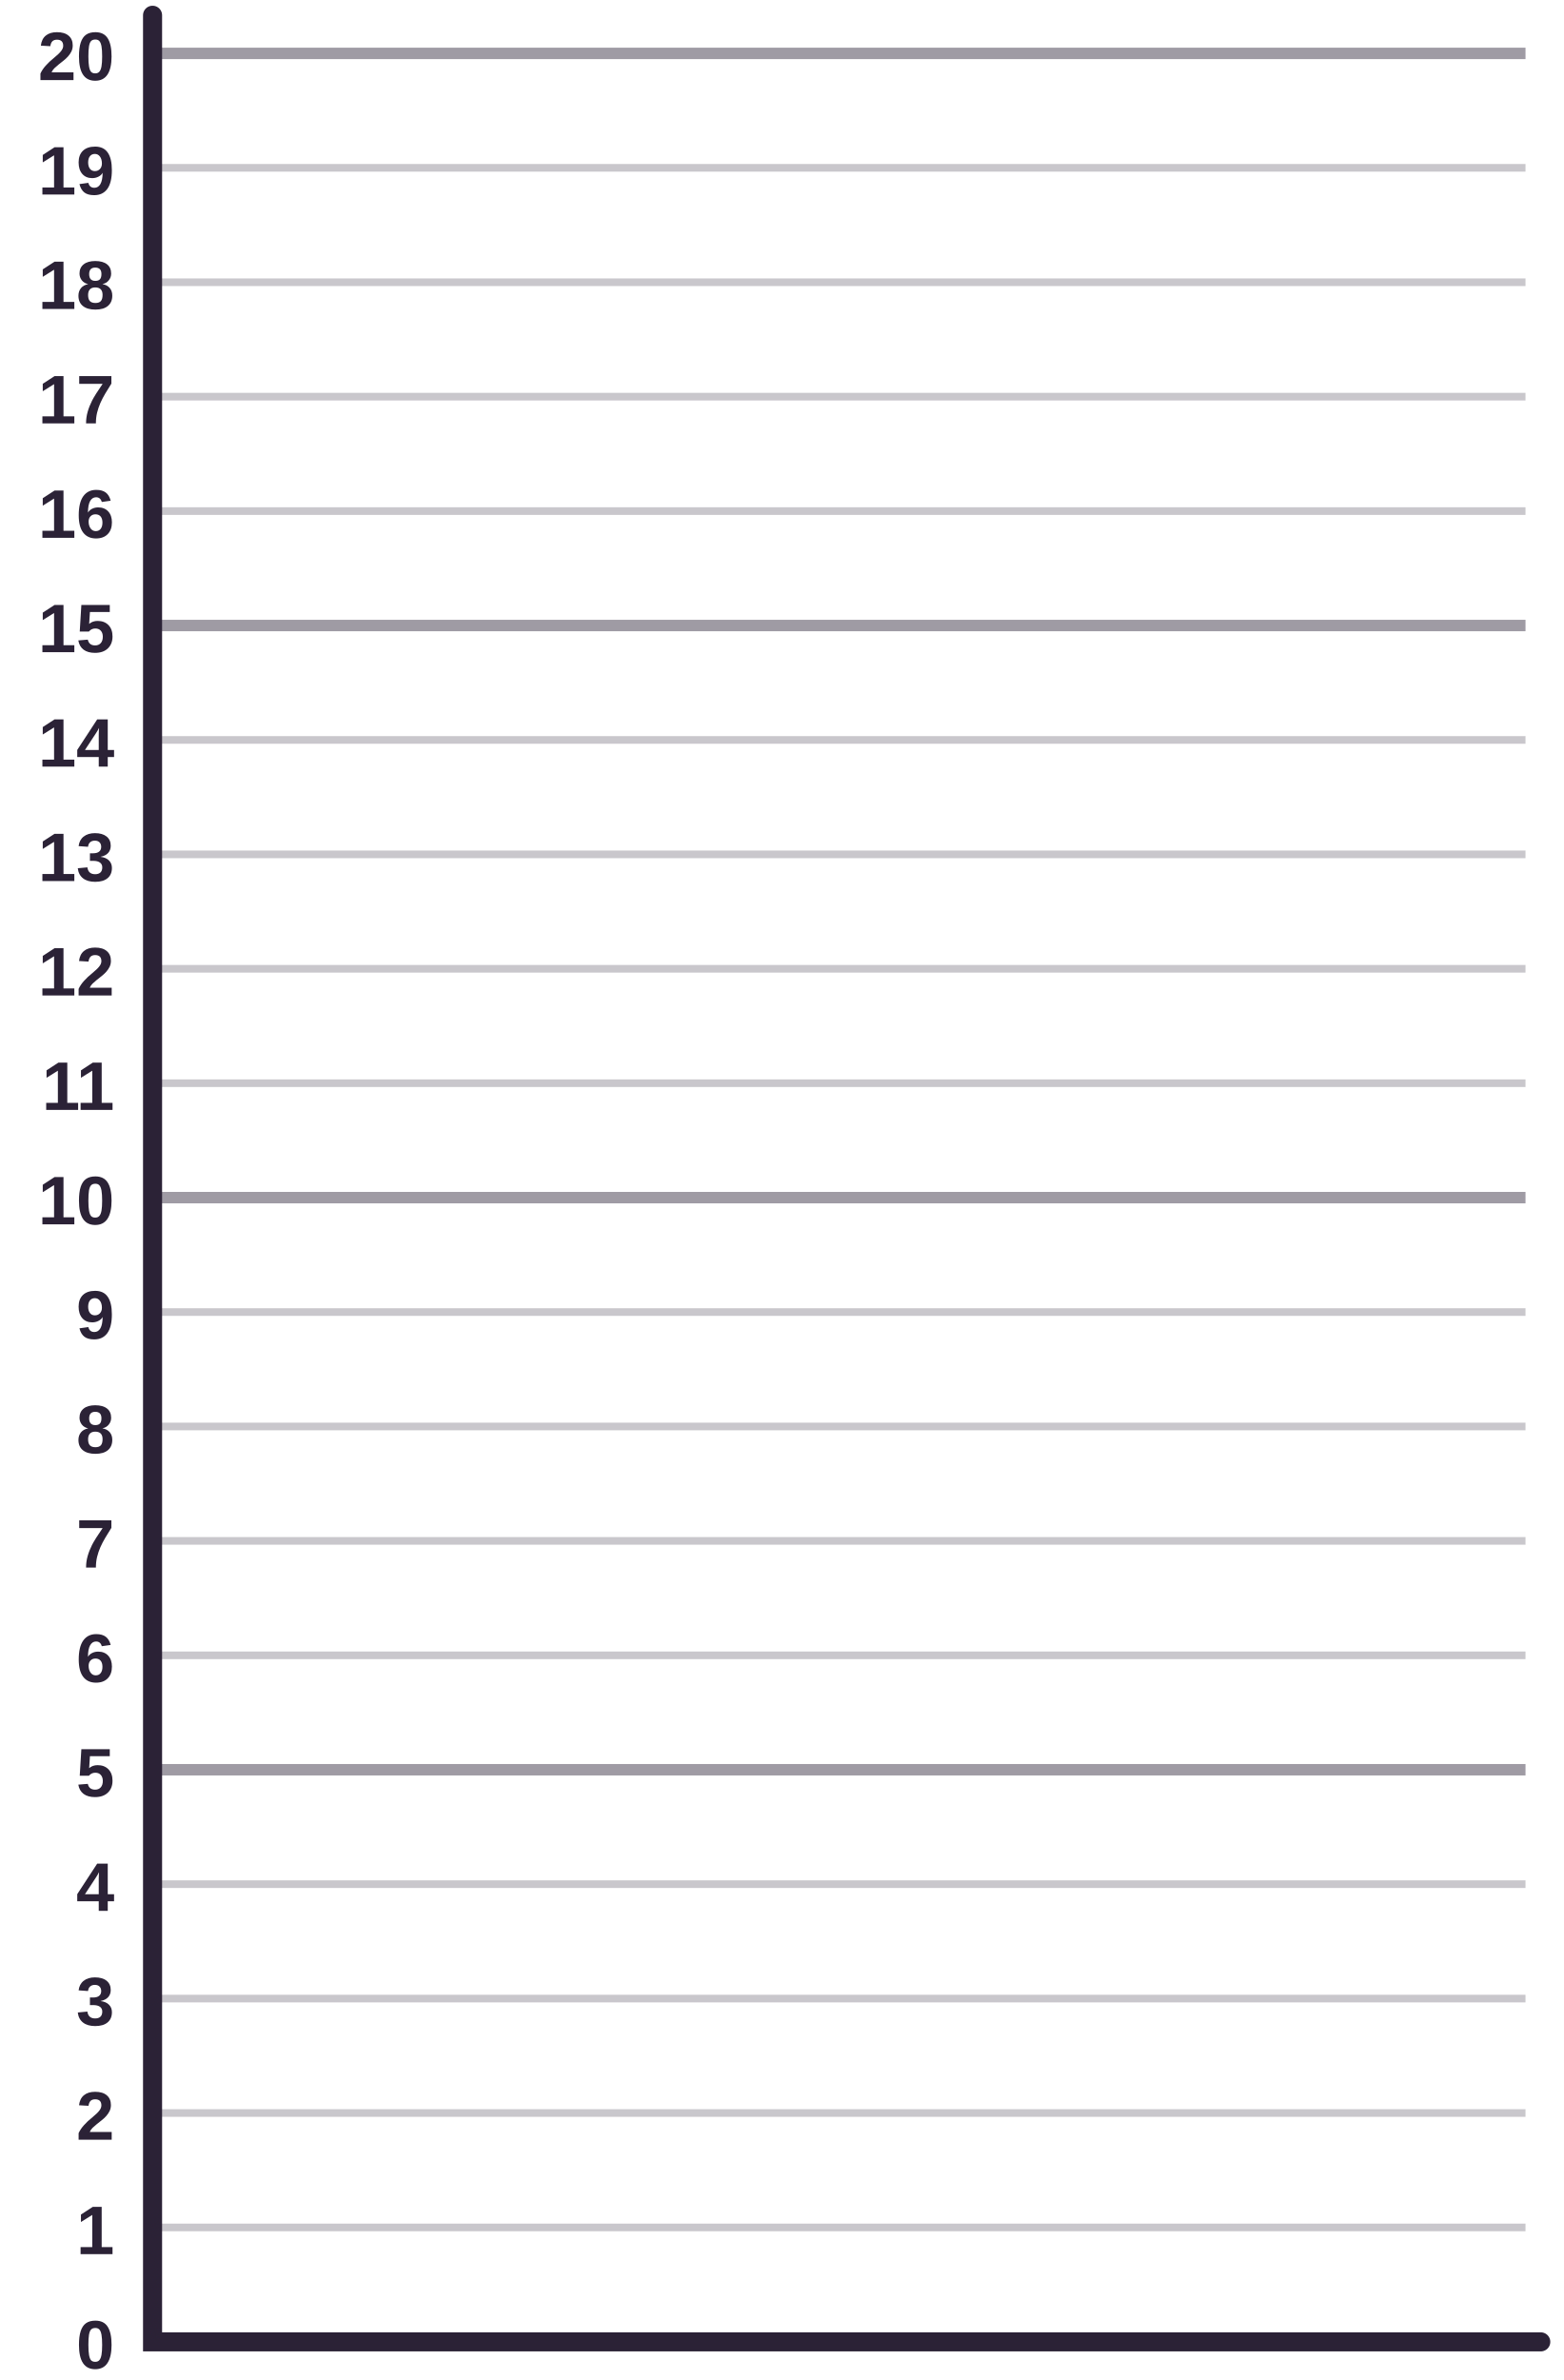
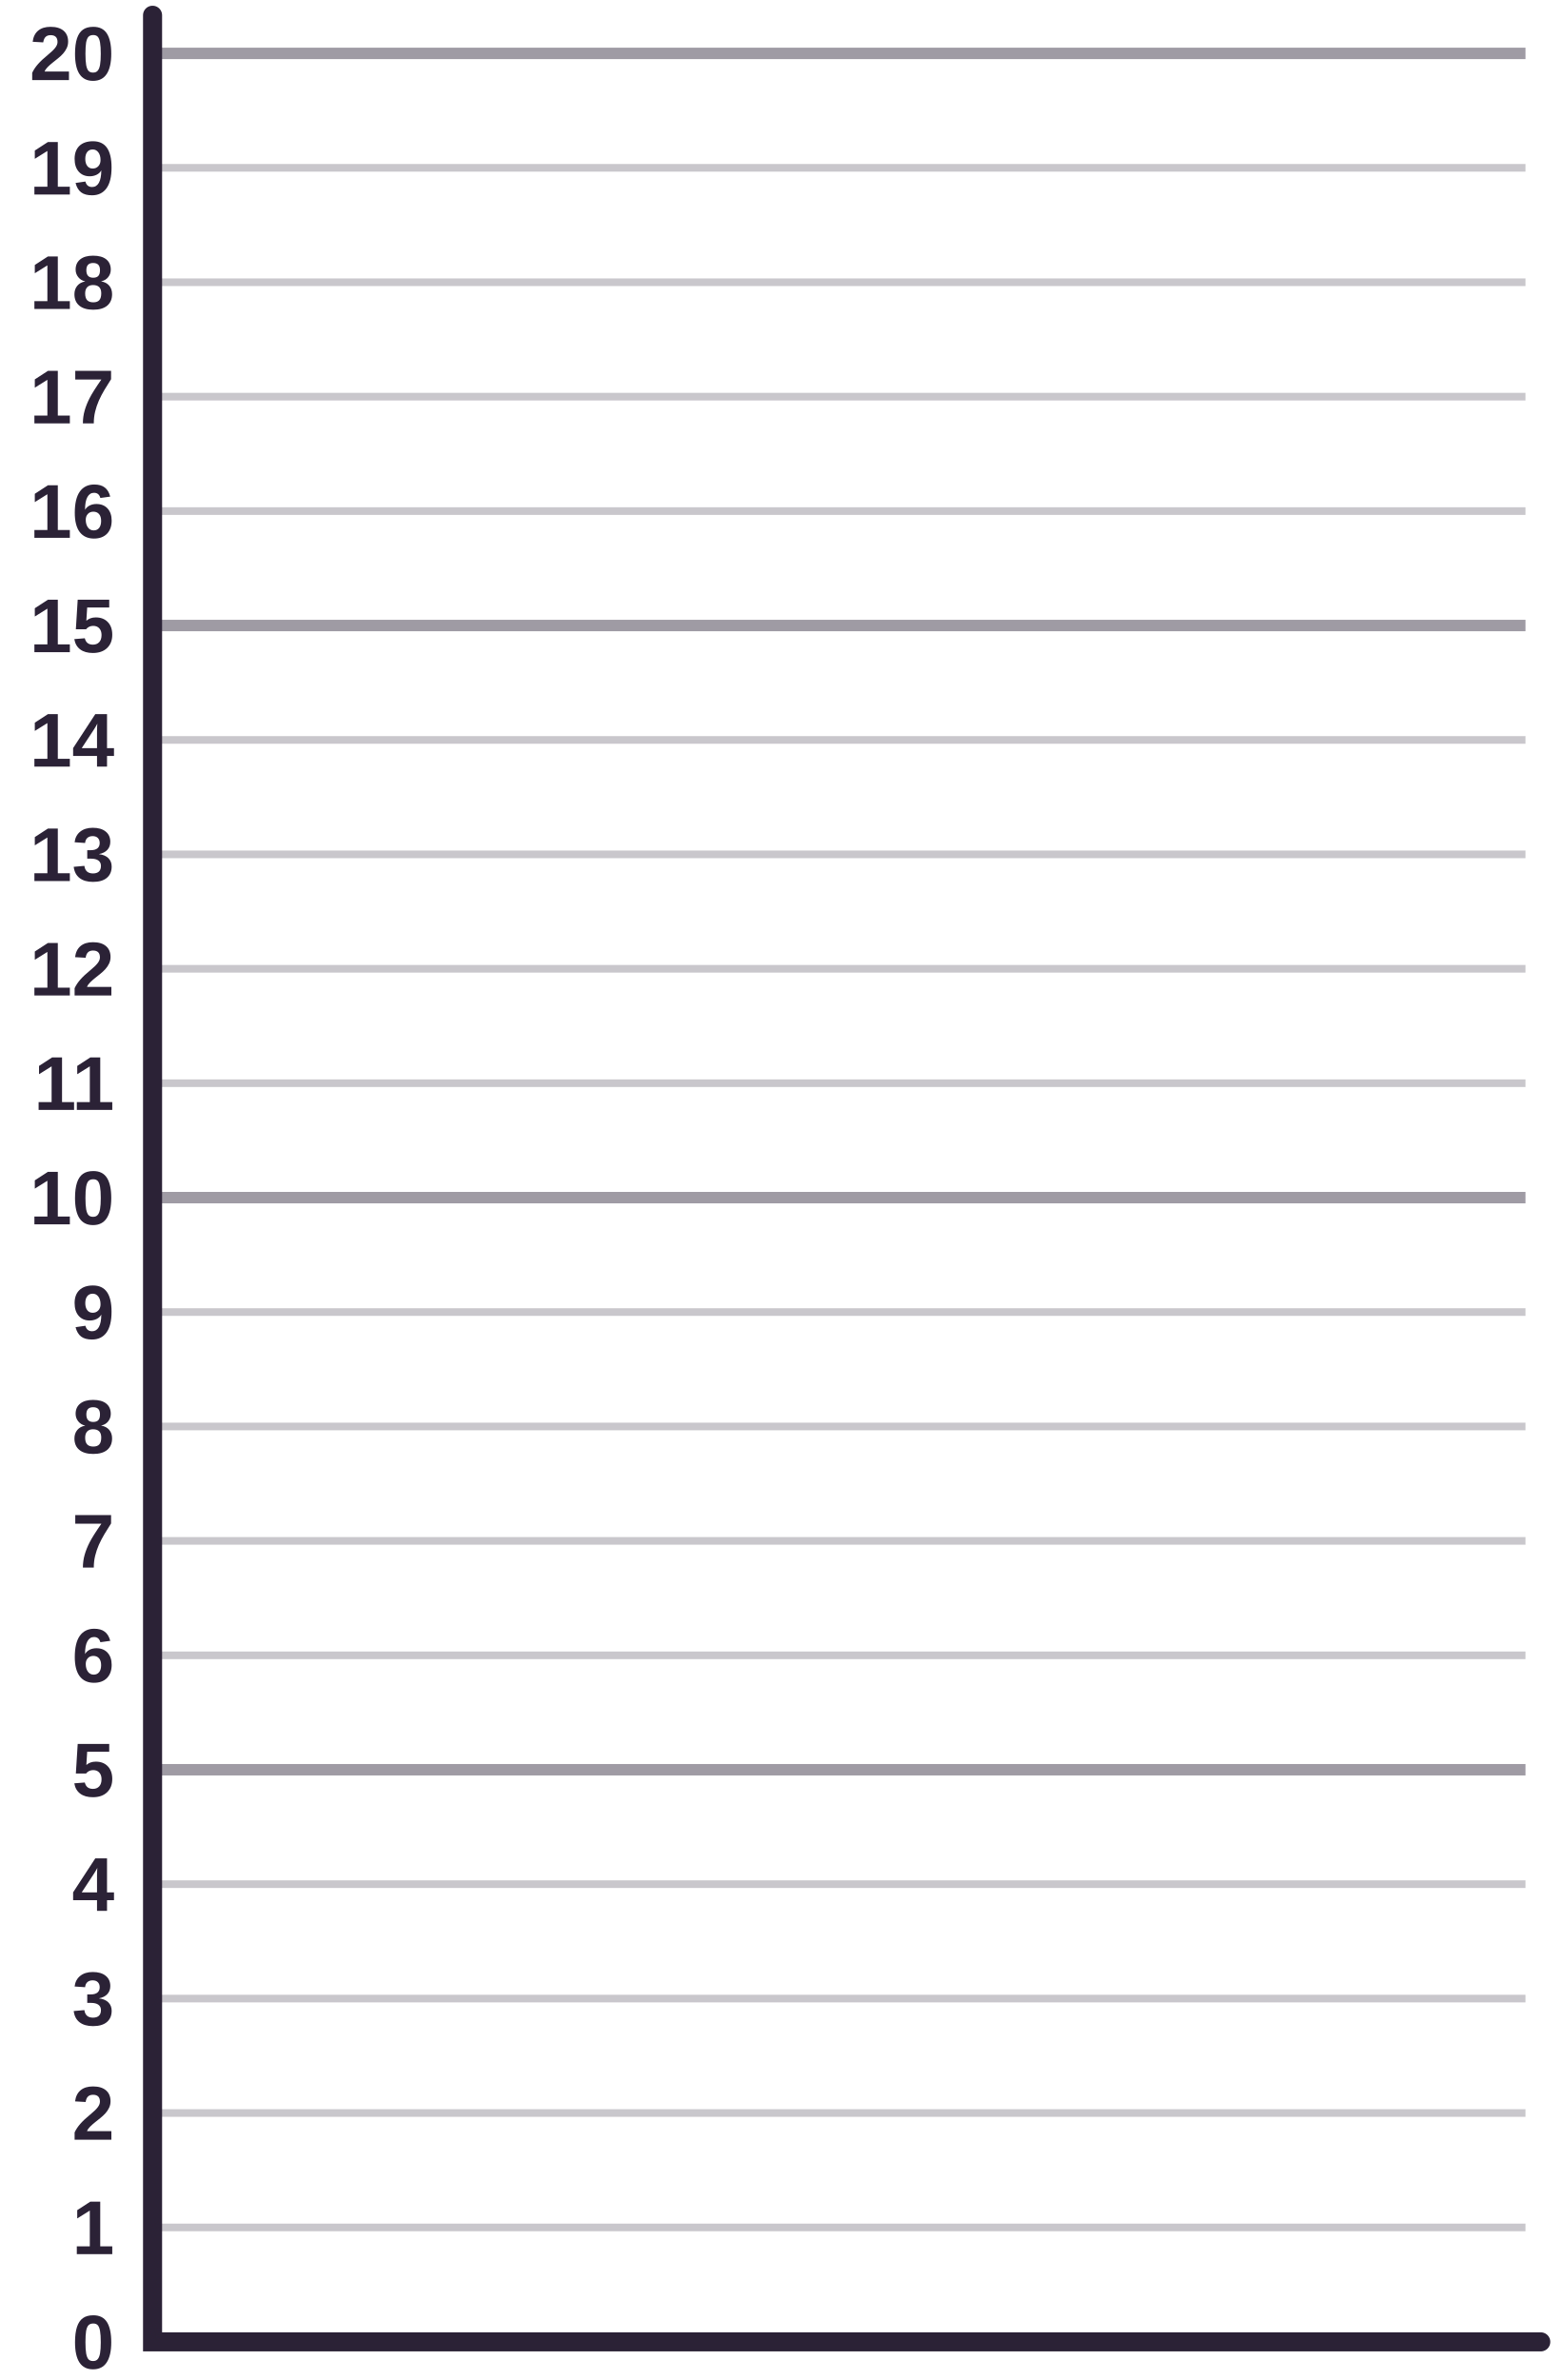
<svg xmlns="http://www.w3.org/2000/svg" viewBox="0 -14 410 624">
  <path d="M40 600h360" stroke="#2b2236" stroke-opacity="0.45" stroke-width="3" />
-   <text x="30" y="607" font-family="Fredoka, 'Baloo 2', 'Arial Rounded MT Bold', Arial, sans-serif" font-weight="700" font-size="18" text-anchor="end" fill="#2b2236">0</text>
+   <text x="30" y="607" font-family="Fredoka, 'Baloo 2', 'Arial Rounded MT Bold', Arial, sans-serif" font-weight="700" font-size="20" text-anchor="end" fill="#2b2236">0</text>
  <path d="M40 570h360" stroke="#2b2236" stroke-opacity="0.25" stroke-width="2" />
-   <text x="30" y="577" font-family="Fredoka, 'Baloo 2', 'Arial Rounded MT Bold', Arial, sans-serif" font-weight="700" font-size="18" text-anchor="end" fill="#2b2236">1</text>
+   <text x="30" y="577" font-family="Fredoka, 'Baloo 2', 'Arial Rounded MT Bold', Arial, sans-serif" font-weight="700" font-size="20" text-anchor="end" fill="#2b2236">1</text>
  <path d="M40 540h360" stroke="#2b2236" stroke-opacity="0.25" stroke-width="2" />
-   <text x="30" y="547" font-family="Fredoka, 'Baloo 2', 'Arial Rounded MT Bold', Arial, sans-serif" font-weight="700" font-size="18" text-anchor="end" fill="#2b2236">2</text>
+   <text x="30" y="547" font-family="Fredoka, 'Baloo 2', 'Arial Rounded MT Bold', Arial, sans-serif" font-weight="700" font-size="20" text-anchor="end" fill="#2b2236">2</text>
  <path d="M40 510h360" stroke="#2b2236" stroke-opacity="0.25" stroke-width="2" />
-   <text x="30" y="517" font-family="Fredoka, 'Baloo 2', 'Arial Rounded MT Bold', Arial, sans-serif" font-weight="700" font-size="18" text-anchor="end" fill="#2b2236">3</text>
+   <text x="30" y="517" font-family="Fredoka, 'Baloo 2', 'Arial Rounded MT Bold', Arial, sans-serif" font-weight="700" font-size="20" text-anchor="end" fill="#2b2236">3</text>
  <path d="M40 480h360" stroke="#2b2236" stroke-opacity="0.25" stroke-width="2" />
-   <text x="30" y="487" font-family="Fredoka, 'Baloo 2', 'Arial Rounded MT Bold', Arial, sans-serif" font-weight="700" font-size="18" text-anchor="end" fill="#2b2236">4</text>
+   <text x="30" y="487" font-family="Fredoka, 'Baloo 2', 'Arial Rounded MT Bold', Arial, sans-serif" font-weight="700" font-size="20" text-anchor="end" fill="#2b2236">4</text>
  <path d="M40 450h360" stroke="#2b2236" stroke-opacity="0.45" stroke-width="3" />
-   <text x="30" y="457" font-family="Fredoka, 'Baloo 2', 'Arial Rounded MT Bold', Arial, sans-serif" font-weight="700" font-size="18" text-anchor="end" fill="#2b2236">5</text>
+   <text x="30" y="457" font-family="Fredoka, 'Baloo 2', 'Arial Rounded MT Bold', Arial, sans-serif" font-weight="700" font-size="20" text-anchor="end" fill="#2b2236">5</text>
  <path d="M40 420h360" stroke="#2b2236" stroke-opacity="0.25" stroke-width="2" />
-   <text x="30" y="427" font-family="Fredoka, 'Baloo 2', 'Arial Rounded MT Bold', Arial, sans-serif" font-weight="700" font-size="18" text-anchor="end" fill="#2b2236">6</text>
+   <text x="30" y="427" font-family="Fredoka, 'Baloo 2', 'Arial Rounded MT Bold', Arial, sans-serif" font-weight="700" font-size="20" text-anchor="end" fill="#2b2236">6</text>
  <path d="M40 390h360" stroke="#2b2236" stroke-opacity="0.25" stroke-width="2" />
-   <text x="30" y="397" font-family="Fredoka, 'Baloo 2', 'Arial Rounded MT Bold', Arial, sans-serif" font-weight="700" font-size="18" text-anchor="end" fill="#2b2236">7</text>
+   <text x="30" y="397" font-family="Fredoka, 'Baloo 2', 'Arial Rounded MT Bold', Arial, sans-serif" font-weight="700" font-size="20" text-anchor="end" fill="#2b2236">7</text>
  <path d="M40 360h360" stroke="#2b2236" stroke-opacity="0.25" stroke-width="2" />
-   <text x="30" y="367" font-family="Fredoka, 'Baloo 2', 'Arial Rounded MT Bold', Arial, sans-serif" font-weight="700" font-size="18" text-anchor="end" fill="#2b2236">8</text>
+   <text x="30" y="367" font-family="Fredoka, 'Baloo 2', 'Arial Rounded MT Bold', Arial, sans-serif" font-weight="700" font-size="20" text-anchor="end" fill="#2b2236">8</text>
  <path d="M40 330h360" stroke="#2b2236" stroke-opacity="0.25" stroke-width="2" />
-   <text x="30" y="337" font-family="Fredoka, 'Baloo 2', 'Arial Rounded MT Bold', Arial, sans-serif" font-weight="700" font-size="18" text-anchor="end" fill="#2b2236">9</text>
+   <text x="30" y="337" font-family="Fredoka, 'Baloo 2', 'Arial Rounded MT Bold', Arial, sans-serif" font-weight="700" font-size="20" text-anchor="end" fill="#2b2236">9</text>
  <path d="M40 300h360" stroke="#2b2236" stroke-opacity="0.45" stroke-width="3" />
-   <text x="30" y="307" font-family="Fredoka, 'Baloo 2', 'Arial Rounded MT Bold', Arial, sans-serif" font-weight="700" font-size="18" text-anchor="end" fill="#2b2236">10</text>
+   <text x="30" y="307" font-family="Fredoka, 'Baloo 2', 'Arial Rounded MT Bold', Arial, sans-serif" font-weight="700" font-size="20" text-anchor="end" fill="#2b2236">10</text>
  <path d="M40 270h360" stroke="#2b2236" stroke-opacity="0.25" stroke-width="2" />
-   <text x="30" y="277" font-family="Fredoka, 'Baloo 2', 'Arial Rounded MT Bold', Arial, sans-serif" font-weight="700" font-size="18" text-anchor="end" fill="#2b2236">11</text>
+   <text x="30" y="277" font-family="Fredoka, 'Baloo 2', 'Arial Rounded MT Bold', Arial, sans-serif" font-weight="700" font-size="20" text-anchor="end" fill="#2b2236">11</text>
  <path d="M40 240h360" stroke="#2b2236" stroke-opacity="0.25" stroke-width="2" />
-   <text x="30" y="247" font-family="Fredoka, 'Baloo 2', 'Arial Rounded MT Bold', Arial, sans-serif" font-weight="700" font-size="18" text-anchor="end" fill="#2b2236">12</text>
+   <text x="30" y="247" font-family="Fredoka, 'Baloo 2', 'Arial Rounded MT Bold', Arial, sans-serif" font-weight="700" font-size="20" text-anchor="end" fill="#2b2236">12</text>
  <path d="M40 210h360" stroke="#2b2236" stroke-opacity="0.25" stroke-width="2" />
-   <text x="30" y="217" font-family="Fredoka, 'Baloo 2', 'Arial Rounded MT Bold', Arial, sans-serif" font-weight="700" font-size="18" text-anchor="end" fill="#2b2236">13</text>
+   <text x="30" y="217" font-family="Fredoka, 'Baloo 2', 'Arial Rounded MT Bold', Arial, sans-serif" font-weight="700" font-size="20" text-anchor="end" fill="#2b2236">13</text>
  <path d="M40 180h360" stroke="#2b2236" stroke-opacity="0.25" stroke-width="2" />
-   <text x="30" y="187" font-family="Fredoka, 'Baloo 2', 'Arial Rounded MT Bold', Arial, sans-serif" font-weight="700" font-size="18" text-anchor="end" fill="#2b2236">14</text>
+   <text x="30" y="187" font-family="Fredoka, 'Baloo 2', 'Arial Rounded MT Bold', Arial, sans-serif" font-weight="700" font-size="20" text-anchor="end" fill="#2b2236">14</text>
  <path d="M40 150h360" stroke="#2b2236" stroke-opacity="0.45" stroke-width="3" />
-   <text x="30" y="157" font-family="Fredoka, 'Baloo 2', 'Arial Rounded MT Bold', Arial, sans-serif" font-weight="700" font-size="18" text-anchor="end" fill="#2b2236">15</text>
+   <text x="30" y="157" font-family="Fredoka, 'Baloo 2', 'Arial Rounded MT Bold', Arial, sans-serif" font-weight="700" font-size="20" text-anchor="end" fill="#2b2236">15</text>
  <path d="M40 120h360" stroke="#2b2236" stroke-opacity="0.25" stroke-width="2" />
-   <text x="30" y="127" font-family="Fredoka, 'Baloo 2', 'Arial Rounded MT Bold', Arial, sans-serif" font-weight="700" font-size="18" text-anchor="end" fill="#2b2236">16</text>
+   <text x="30" y="127" font-family="Fredoka, 'Baloo 2', 'Arial Rounded MT Bold', Arial, sans-serif" font-weight="700" font-size="20" text-anchor="end" fill="#2b2236">16</text>
  <path d="M40 90h360" stroke="#2b2236" stroke-opacity="0.25" stroke-width="2" />
-   <text x="30" y="97" font-family="Fredoka, 'Baloo 2', 'Arial Rounded MT Bold', Arial, sans-serif" font-weight="700" font-size="18" text-anchor="end" fill="#2b2236">17</text>
+   <text x="30" y="97" font-family="Fredoka, 'Baloo 2', 'Arial Rounded MT Bold', Arial, sans-serif" font-weight="700" font-size="20" text-anchor="end" fill="#2b2236">17</text>
  <path d="M40 60h360" stroke="#2b2236" stroke-opacity="0.25" stroke-width="2" />
-   <text x="30" y="67" font-family="Fredoka, 'Baloo 2', 'Arial Rounded MT Bold', Arial, sans-serif" font-weight="700" font-size="18" text-anchor="end" fill="#2b2236">18</text>
+   <text x="30" y="67" font-family="Fredoka, 'Baloo 2', 'Arial Rounded MT Bold', Arial, sans-serif" font-weight="700" font-size="20" text-anchor="end" fill="#2b2236">18</text>
  <path d="M40 30h360" stroke="#2b2236" stroke-opacity="0.25" stroke-width="2" />
-   <text x="30" y="37" font-family="Fredoka, 'Baloo 2', 'Arial Rounded MT Bold', Arial, sans-serif" font-weight="700" font-size="18" text-anchor="end" fill="#2b2236">19</text>
+   <text x="30" y="37" font-family="Fredoka, 'Baloo 2', 'Arial Rounded MT Bold', Arial, sans-serif" font-weight="700" font-size="20" text-anchor="end" fill="#2b2236">19</text>
  <path d="M40 0h360" stroke="#2b2236" stroke-opacity="0.45" stroke-width="3" />
-   <text x="30" y="7" font-family="Fredoka, 'Baloo 2', 'Arial Rounded MT Bold', Arial, sans-serif" font-weight="700" font-size="18" text-anchor="end" fill="#2b2236">20</text>
+   <text x="30" y="7" font-family="Fredoka, 'Baloo 2', 'Arial Rounded MT Bold', Arial, sans-serif" font-weight="700" font-size="20" text-anchor="end" fill="#2b2236">20</text>
  <path d="M40 -10V600h364" fill="none" stroke="#2b2236" stroke-width="5" stroke-linecap="round" />
</svg>
